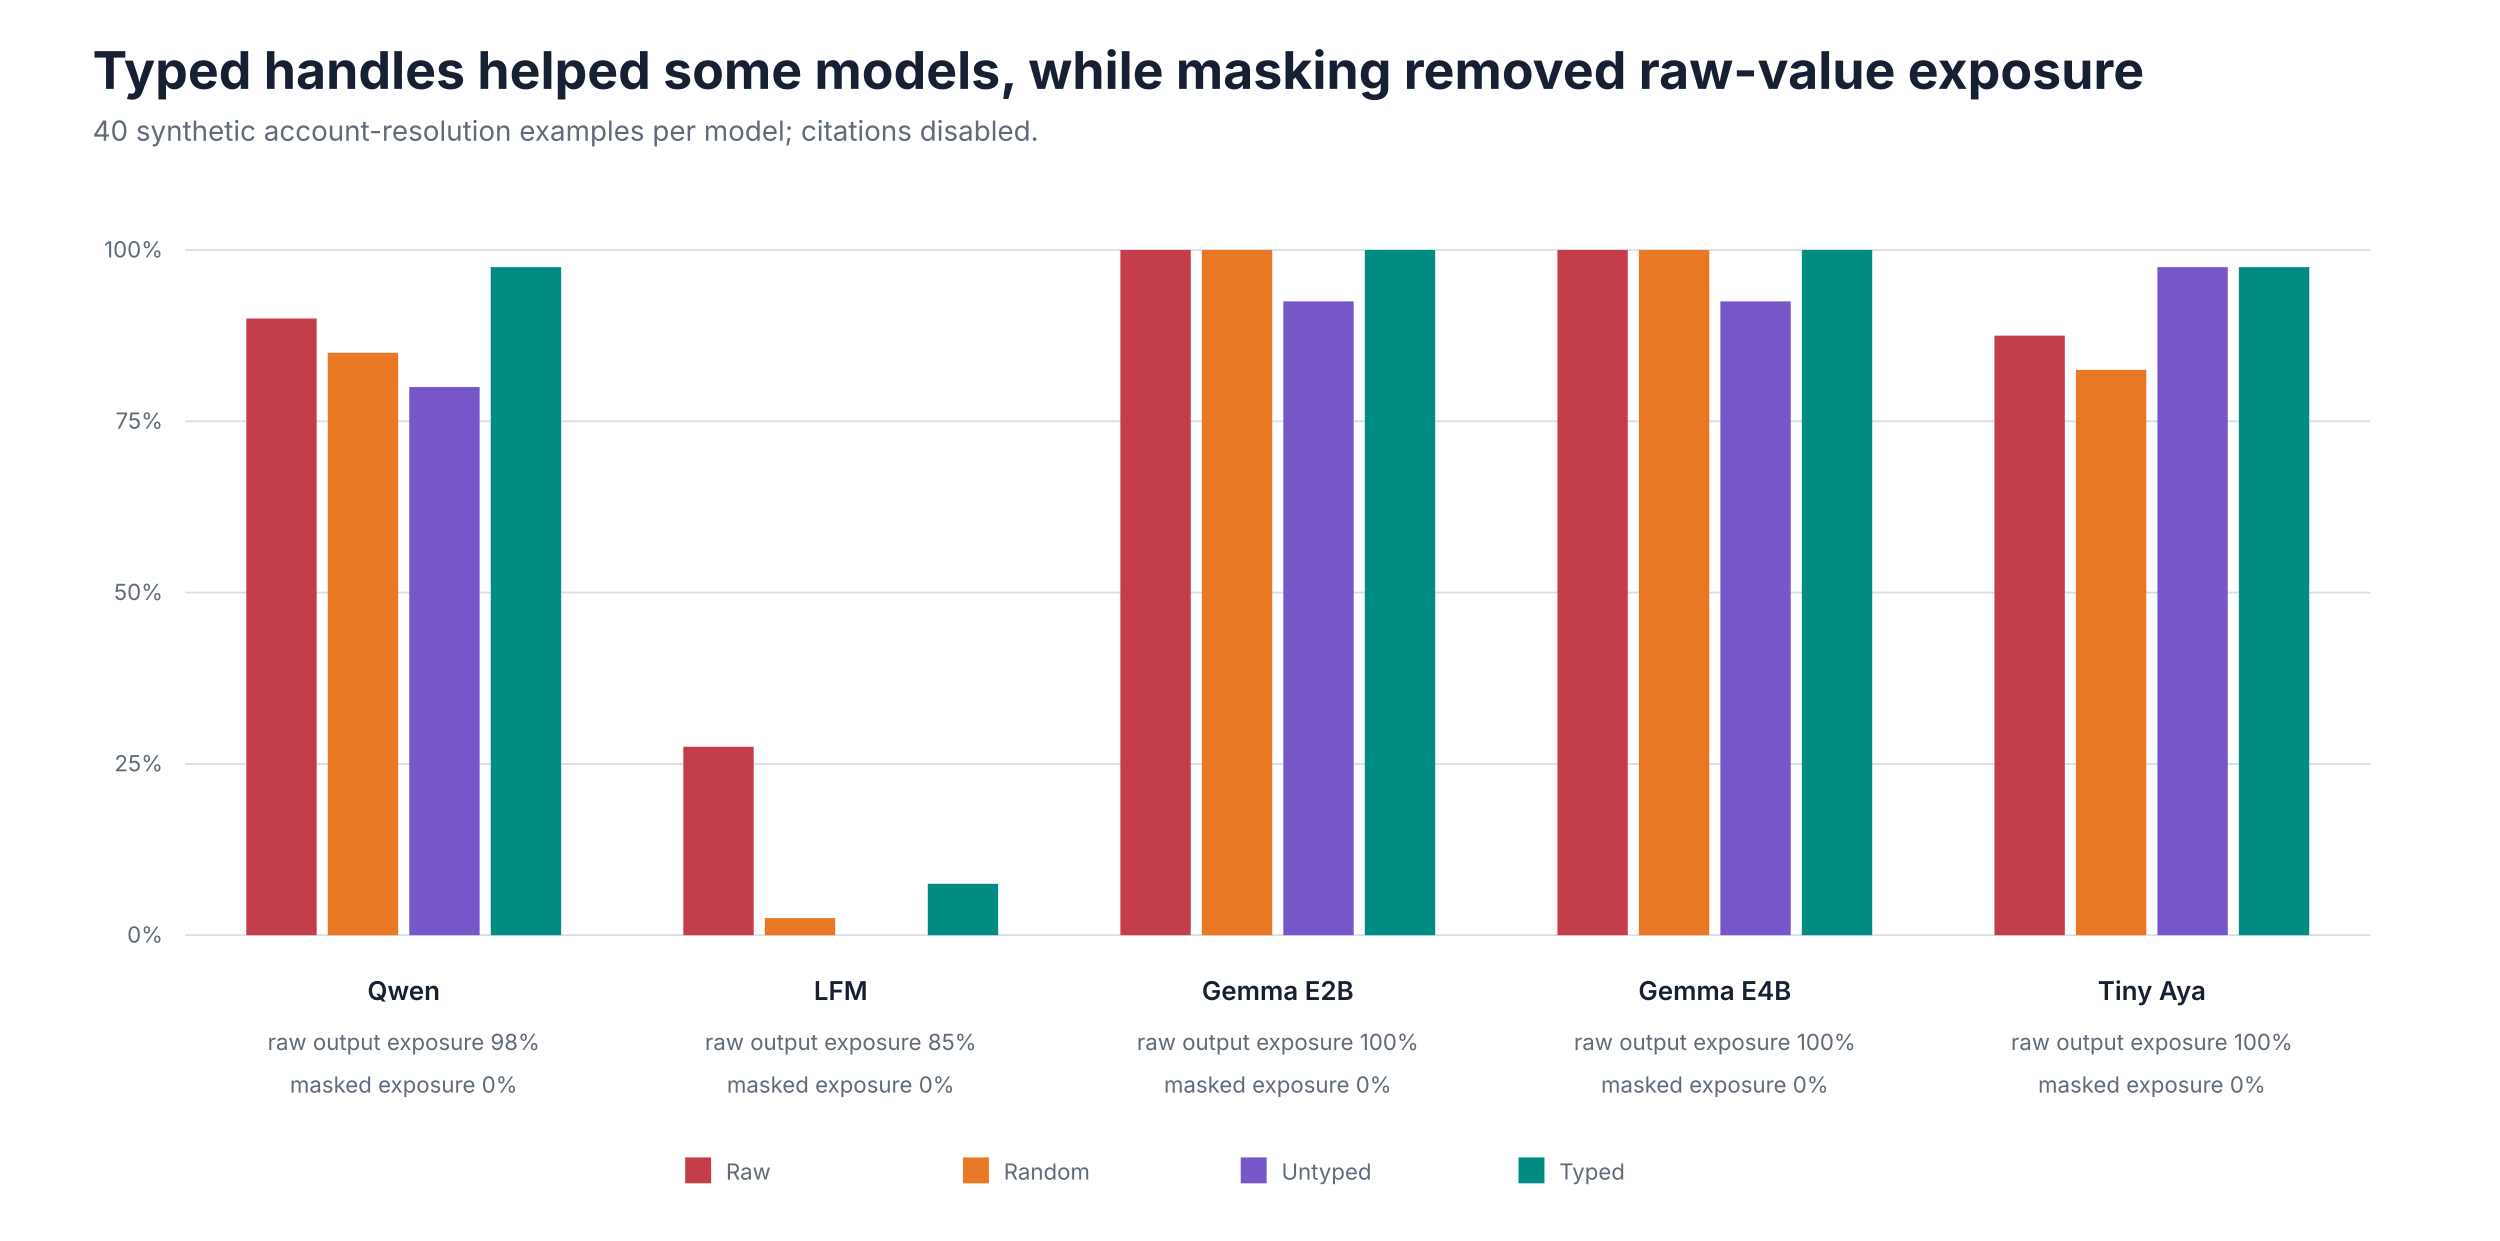
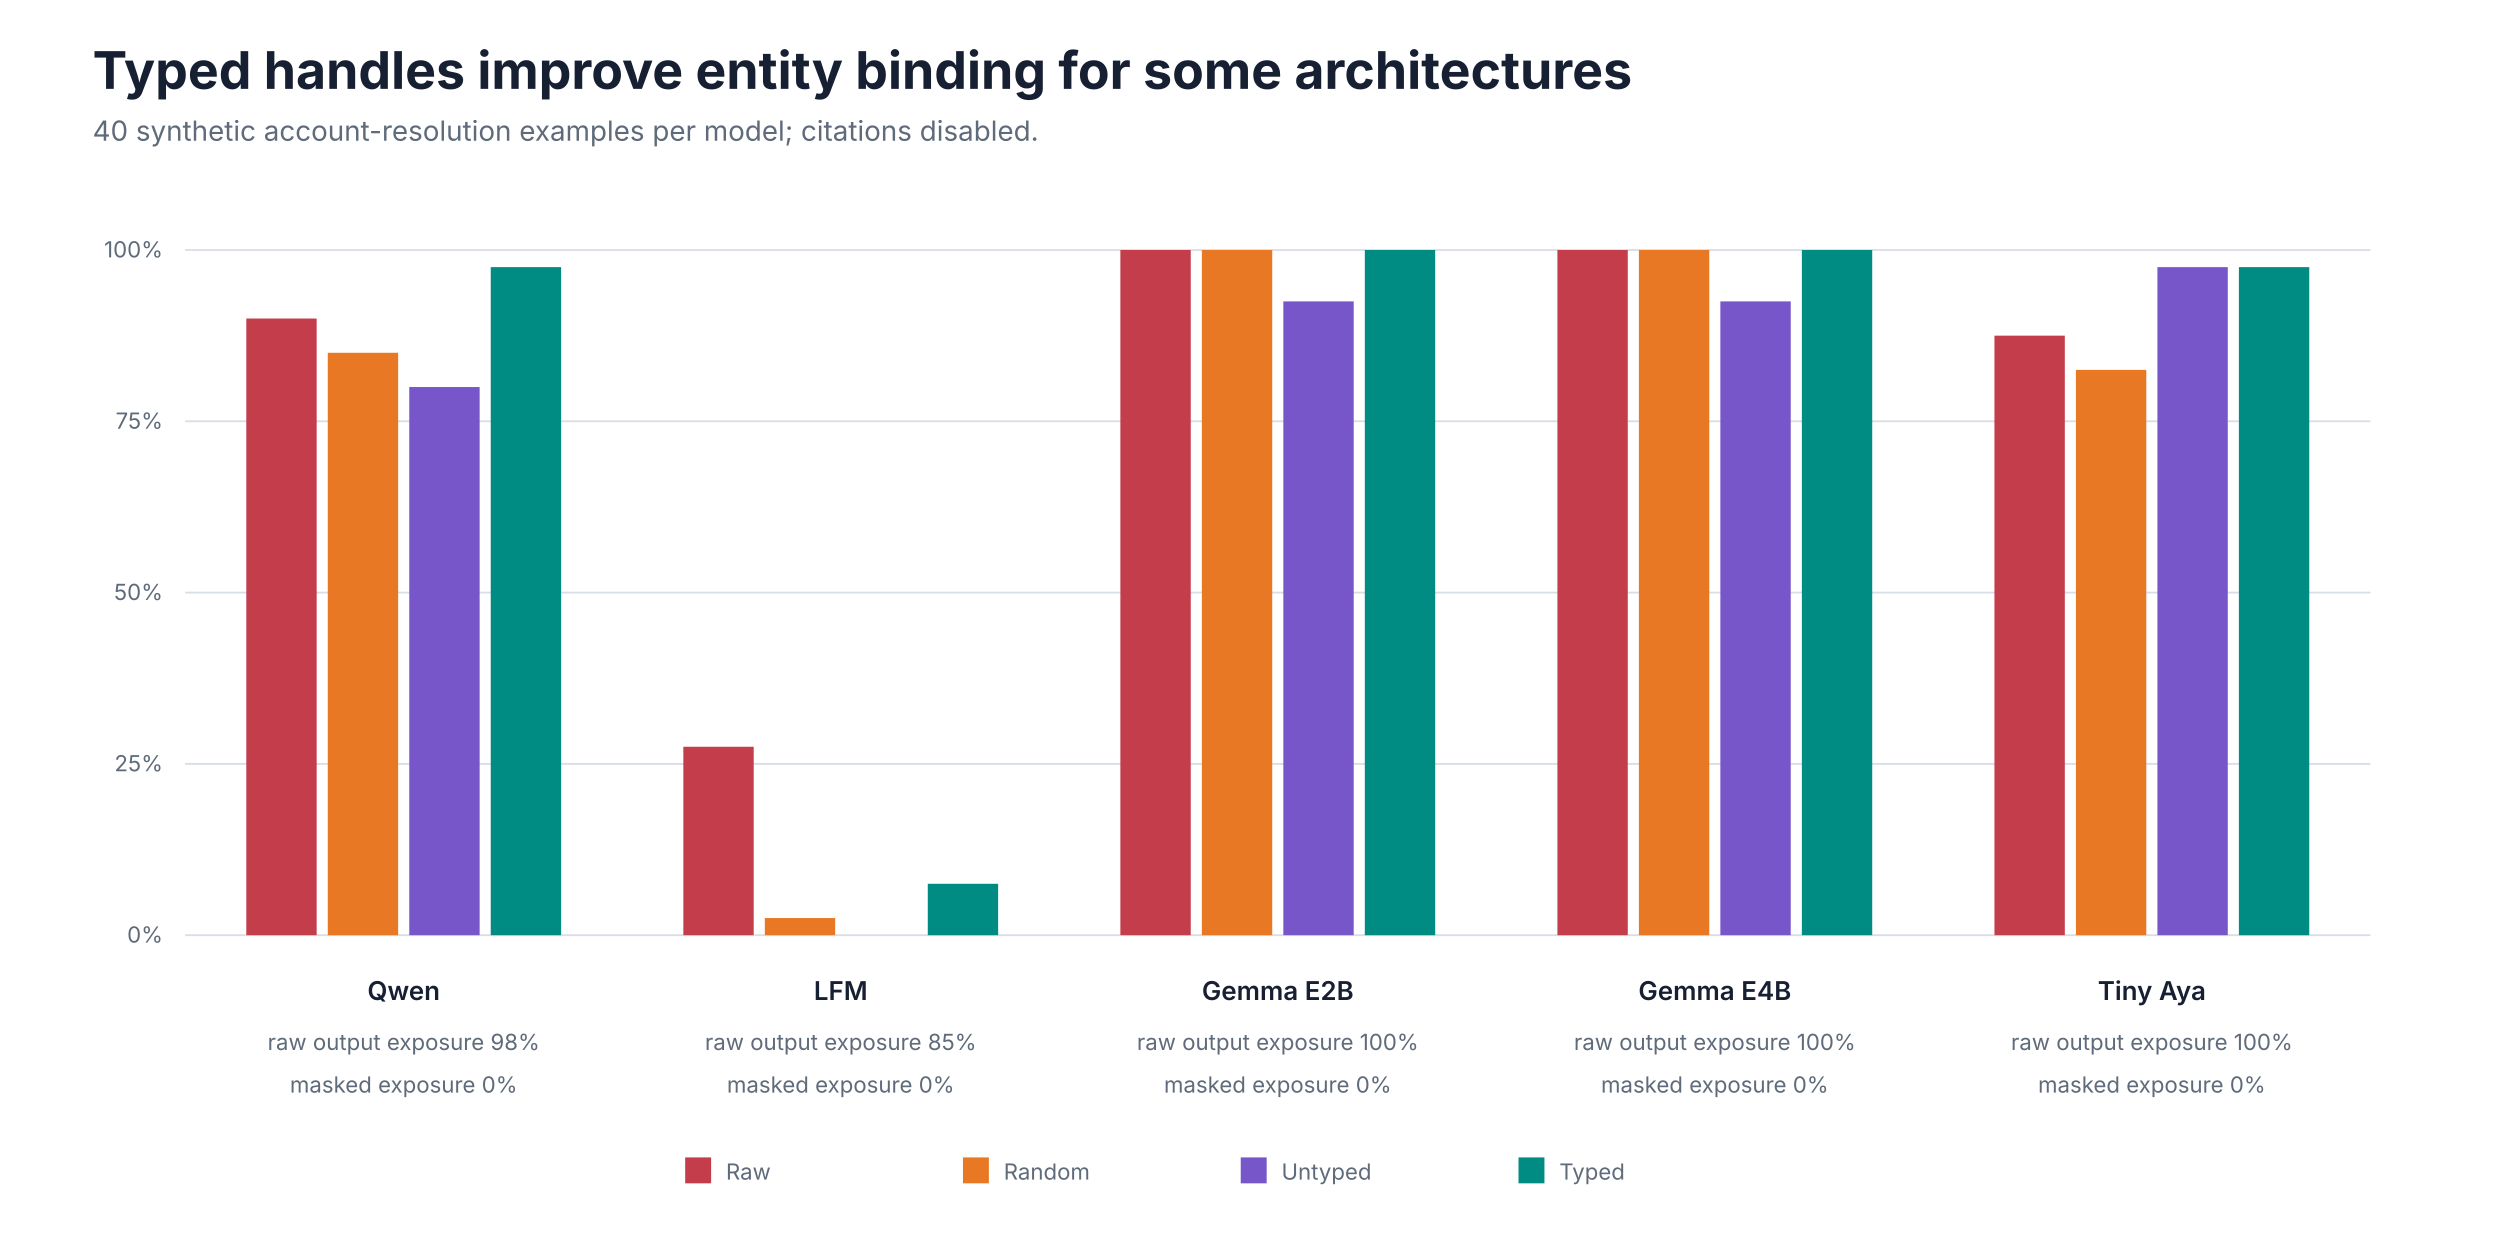
<svg xmlns="http://www.w3.org/2000/svg" viewBox="0 0 1350 670" role="img" aria-labelledby="title desc">
  <style>
text{font-family:Inter,ui-sans-serif,system-ui,-apple-system,BlinkMacSystemFont,'Segoe UI',sans-serif;fill:#172033}
.title{font-size:28px;font-weight:700}.subtitle{font-size:15px;fill:#5f6b7a}
.label{font-size:14px;font-weight:600}.body{font-size:14px}.small{font-size:12px;fill:#5f6b7a}
.mono{font-family:'SFMono-Regular',Consolas,'Liberation Mono',monospace;font-size:13px}
.axis{stroke:#aeb8c8;stroke-width:1}.grid{stroke:#e5e9f0;stroke-width:1}.zero{stroke:#172033;stroke-width:1.4}
</style>
-   <text x="50" y="48" class="title" text-anchor="start">Typed handles helped some models, while masking removed raw-value exposure</text>
+   <text x="50" y="48" class="title" text-anchor="start">Typed handles improve entity binding for some architectures</text>
  <text x="50" y="76" class="subtitle" text-anchor="start">40 synthetic account-resolution examples per model; citations disabled.</text>
  <line x1="100" y1="505.0" x2="1280" y2="505.0" stroke="#d8dee8" stroke-width="1" />
  <text x="88" y="509.0" class="small" text-anchor="end">0%</text>
  <line x1="100" y1="412.5" x2="1280" y2="412.5" stroke="#d8dee8" stroke-width="1" />
  <text x="88" y="416.5" class="small" text-anchor="end">25%</text>
  <line x1="100" y1="320.0" x2="1280" y2="320.0" stroke="#d8dee8" stroke-width="1" />
  <text x="88" y="324.0" class="small" text-anchor="end">50%</text>
  <line x1="100" y1="227.5" x2="1280" y2="227.5" stroke="#d8dee8" stroke-width="1" />
  <text x="88" y="231.5" class="small" text-anchor="end">75%</text>
  <line x1="100" y1="135.0" x2="1280" y2="135.0" stroke="#d8dee8" stroke-width="1" />
  <text x="88" y="139.0" class="small" text-anchor="end">100%</text>
  <rect x="133.0" y="172.0" width="38" height="333.0" fill="#c43d4b" />
  <rect x="177.0" y="190.5" width="38" height="314.5" fill="#e97824" />
  <rect x="221.0" y="209.0" width="38" height="296.0" fill="#7656c9" />
  <rect x="265.0" y="144.25" width="38" height="360.75" fill="#008c83" />
  <text x="218.0" y="540" class="label" text-anchor="middle">Qwen</text>
  <text x="218.0" y="567" class="small" text-anchor="middle">raw output exposure 98%</text>
  <text x="218.0" y="590" class="small" text-anchor="middle">masked exposure 0%</text>
  <rect x="369.0" y="403.25" width="38" height="101.75" fill="#c43d4b" />
  <rect x="413.0" y="495.75" width="38" height="9.25" fill="#e97824" />
  <rect x="457.0" y="505.0" width="38" height="0.0" fill="#7656c9" />
  <rect x="501.0" y="477.25" width="38" height="27.75" fill="#008c83" />
  <text x="454.0" y="540" class="label" text-anchor="middle">LFM</text>
  <text x="454.0" y="567" class="small" text-anchor="middle">raw output exposure 85%</text>
  <text x="454.0" y="590" class="small" text-anchor="middle">masked exposure 0%</text>
  <rect x="605.0" y="135.0" width="38" height="370.0" fill="#c43d4b" />
  <rect x="649.0" y="135.0" width="38" height="370.0" fill="#e97824" />
  <rect x="693.0" y="162.75" width="38" height="342.25" fill="#7656c9" />
  <rect x="737.0" y="135.0" width="38" height="370.0" fill="#008c83" />
  <text x="690.0" y="540" class="label" text-anchor="middle">Gemma E2B</text>
  <text x="690.0" y="567" class="small" text-anchor="middle">raw output exposure 100%</text>
  <text x="690.0" y="590" class="small" text-anchor="middle">masked exposure 0%</text>
  <rect x="841.0" y="135.0" width="38" height="370.0" fill="#c43d4b" />
  <rect x="885.0" y="135.0" width="38" height="370.0" fill="#e97824" />
  <rect x="929.0" y="162.75" width="38" height="342.25" fill="#7656c9" />
  <rect x="973.0" y="135.0" width="38" height="370.0" fill="#008c83" />
  <text x="926.0" y="540" class="label" text-anchor="middle">Gemma E4B</text>
  <text x="926.0" y="567" class="small" text-anchor="middle">raw output exposure 100%</text>
  <text x="926.0" y="590" class="small" text-anchor="middle">masked exposure 0%</text>
  <rect x="1077.0" y="181.25" width="38" height="323.75" fill="#c43d4b" />
  <rect x="1121.0" y="199.75" width="38" height="305.25" fill="#e97824" />
  <rect x="1165.0" y="144.25" width="38" height="360.75" fill="#7656c9" />
  <rect x="1209.0" y="144.25" width="38" height="360.75" fill="#008c83" />
  <text x="1162.0" y="540" class="label" text-anchor="middle">Tiny Aya</text>
  <text x="1162.0" y="567" class="small" text-anchor="middle">raw output exposure 100%</text>
  <text x="1162.0" y="590" class="small" text-anchor="middle">masked exposure 0%</text>
  <rect x="370" y="625" width="14" height="14" fill="#c43d4b" />
  <text x="392" y="637" class="small" text-anchor="start">Raw</text>
  <rect x="520" y="625" width="14" height="14" fill="#e97824" />
  <text x="542" y="637" class="small" text-anchor="start">Random</text>
  <rect x="670" y="625" width="14" height="14" fill="#7656c9" />
  <text x="692" y="637" class="small" text-anchor="start">Untyped</text>
  <rect x="820" y="625" width="14" height="14" fill="#008c83" />
  <text x="842" y="637" class="small" text-anchor="start">Typed</text>
</svg>
